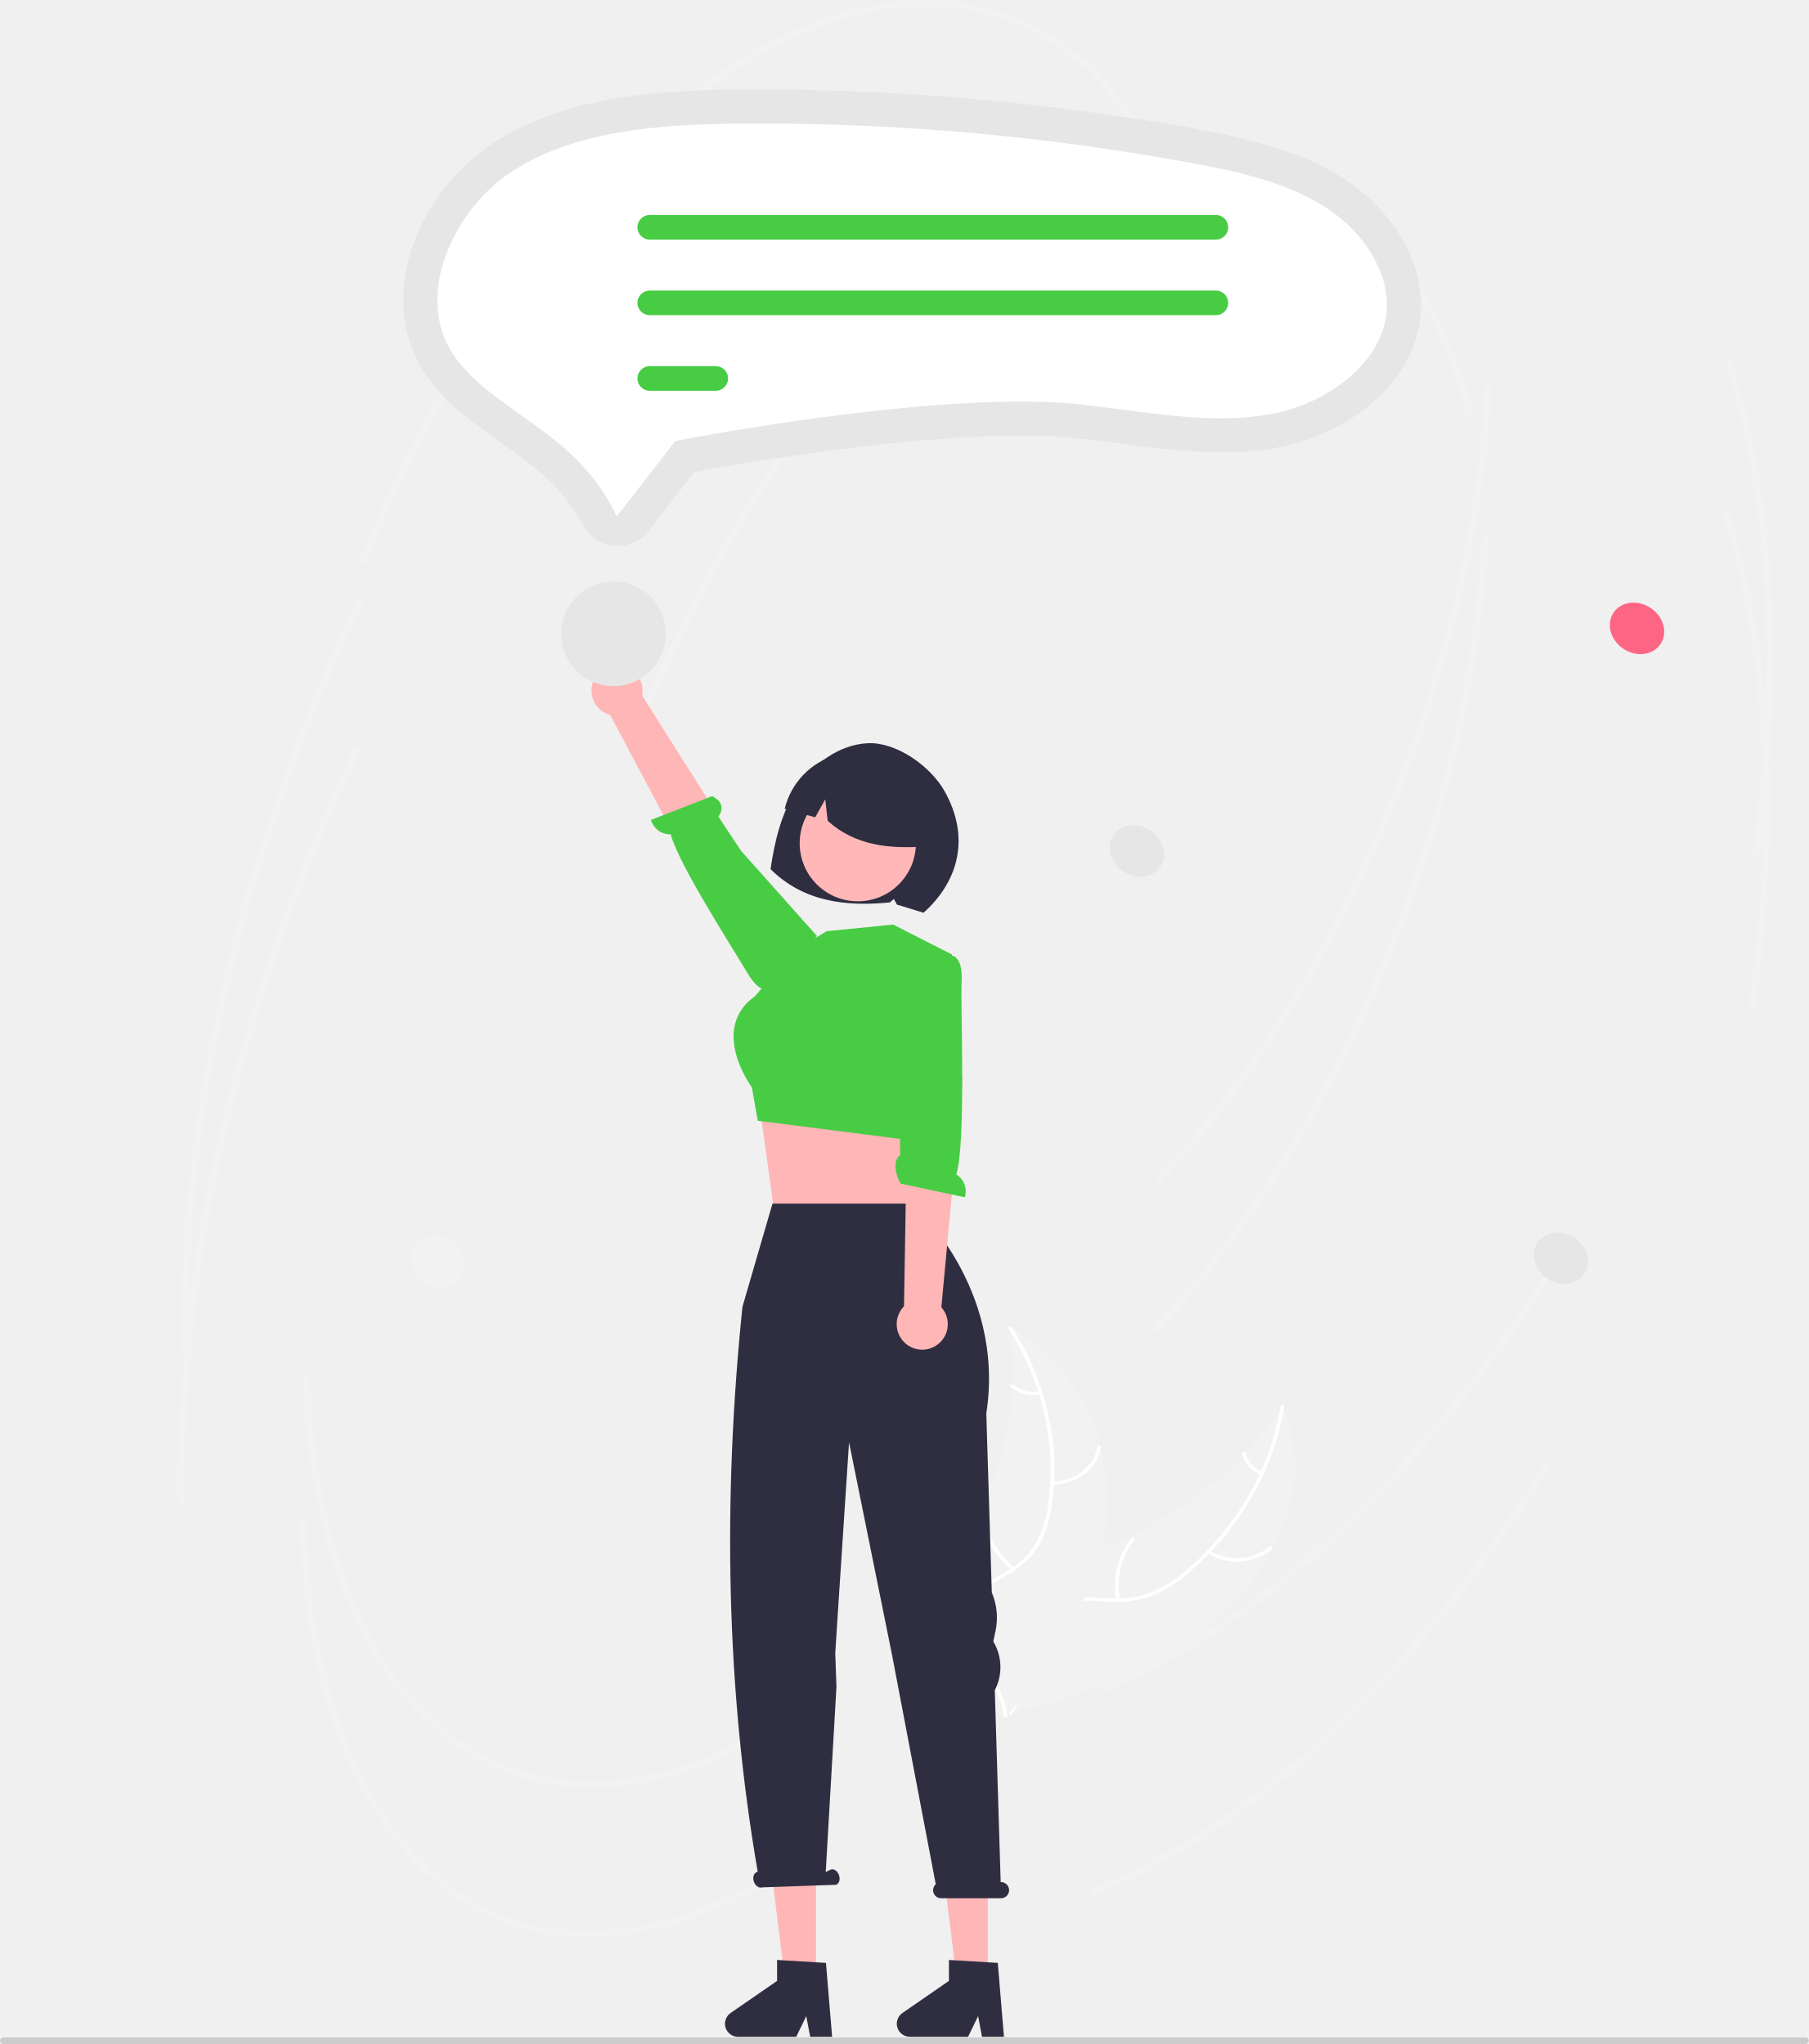
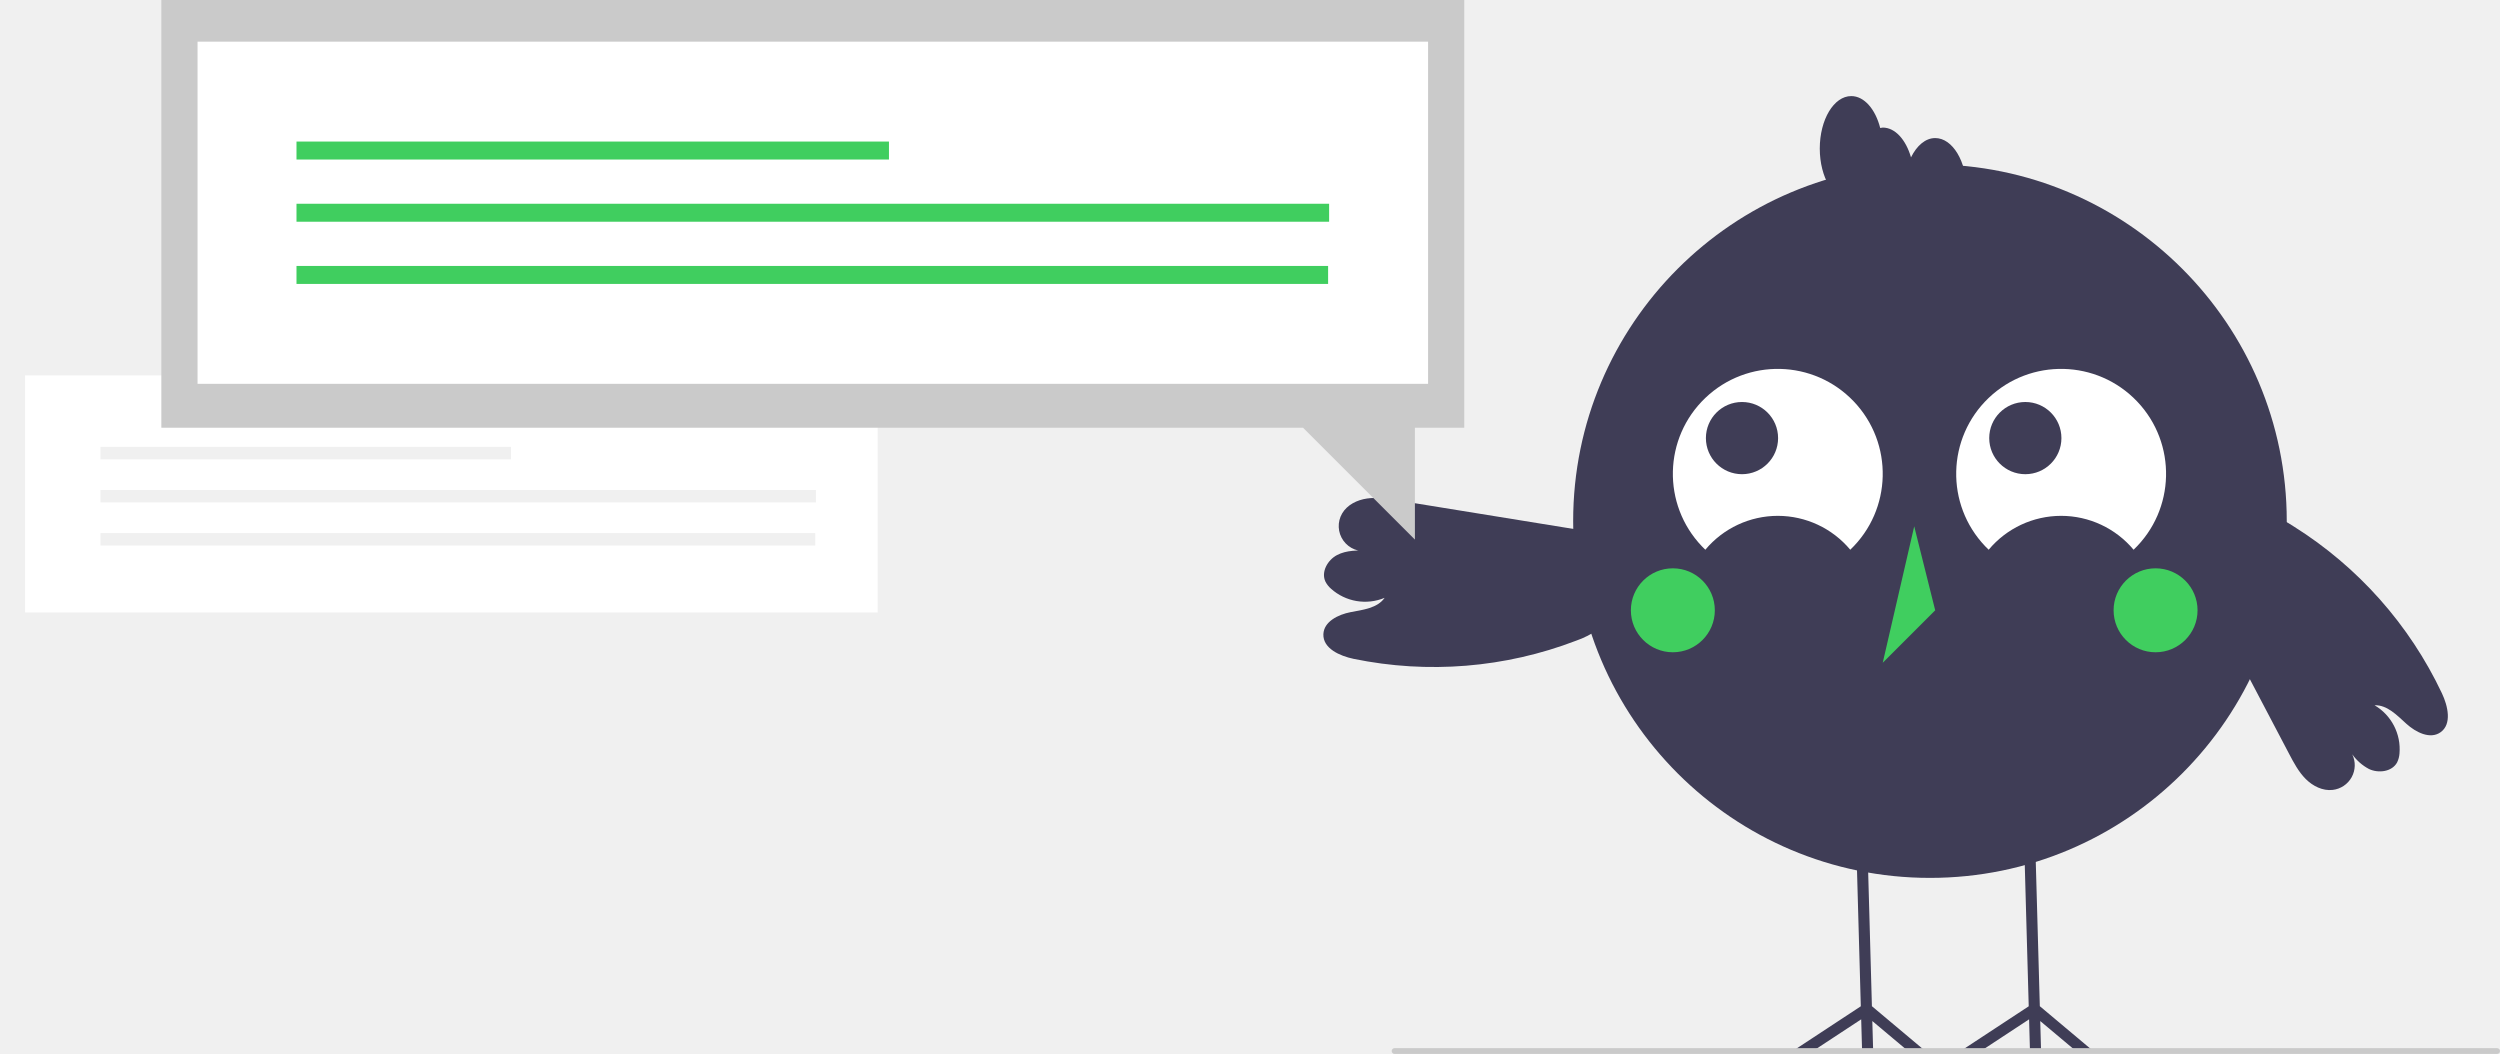
- <svg xmlns="http://www.w3.org/2000/svg" data-name="Layer 1" width="652.675" height="737.697" viewBox="0 0 652.675 737.697">
-   <path d="M716.054,662.011c20.719-19.504,31.402-48.723,20.271-73.439-16.204,24.871-42.88,44.458-73.808,54.195-12.046,3.792-25.899,6.921-32.451,16.486-4.077,5.952-4.374,13.406-2.537,20.146,1.837,6.74,5.619,12.939,9.364,19.054l.021,1.729C666.234,692.723,695.336,681.516,716.054,662.011Z" transform="translate(-273.6623 -81.15133)" fill="#f2f2f2" />
-   <path d="M735.702,588.703c-3.493,21.524-14.924,42.218-32.402,57.818a51.441,51.441,0,0,1-12.769,8.707,33.523,33.523,0,0,1-15.297,2.826c-4.945-.157-9.983-.816-14.886.074a18.158,18.158,0,0,0-11.917,7.741c-3.251,4.781-4.33,10.292-5.17,15.713-.933,6.019-1.792,12.283-5.755,17.461-.48.627.668,1.238,1.148.612,6.895-9.008,4.588-20.521,9.24-30.235,2.171-4.533,5.927-8.525,11.543-9.894,4.911-1.197,10.106-.522,15.112-.325a35.978,35.978,0,0,0,15.075-2.28,48.262,48.262,0,0,0,13.107-8.249,103.579,103.579,0,0,0,21.586-25.549A96.834,96.834,0,0,0,737.049,588.728c.121-.744-1.226-.763-1.346-.025Z" transform="translate(-273.6623 -81.15133)" fill="#fff" />
-   <path d="M709.289,641.711a20.135,20.135,0,0,0,23.31-1.489c.615-.53-.304-1.385-.92-.855a18.641,18.641,0,0,1-21.687,1.346c-.697-.447-1.397.553-.704.997Z" transform="translate(-273.6623 -81.15133)" fill="#fff" />
-   <path d="M677.73,658.422a27.075,27.075,0,0,1,5.272-21.545c.478-.629-.671-1.24-1.148-.612a28.152,28.152,0,0,0-5.434,22.429c.144.744,1.452.467,1.309-.273Z" transform="translate(-273.6623 -81.15133)" fill="#fff" />
-   <path d="M729.007,612.26a9.154,9.154,0,0,1-5.875-6.7c-.133-.745-1.441-.467-1.309.273a10.249,10.249,0,0,0,6.481,7.424.761.761,0,0,0,.926-.193.545.545,0,0,0-.222-.804Z" transform="translate(-273.6623 -81.15133)" fill="#fff" />
-   <path d="M638.076,560.469c.068.467.135.934.195,1.408a101.684,101.684,0,0,1,.849,18.948c-.015.489-.038.985-.069,1.473a110.234,110.234,0,0,1-12.318,44.092,115.865,115.865,0,0,1-10.038,15.956c-5.258,7.029-11.603,14.287-13.816,22.182a18.145,18.145,0,0,0-.547,2.496l32.155,33.046c.116.043.225.093.341.137l1.214,1.37c.217-.251.437-.515.654-.765.127-.145.246-.297.373-.442.082-.099.164-.198.245-.283.028-.033.055-.066.074-.093.081-.085.145-.172.217-.251q1.846-2.209,3.663-4.448c.009-.006.009-.006.01-.02,9.195-11.394,17.376-23.555,23.172-36.408.174-.387.358-.78.517-1.181a103.131,103.131,0,0,0,6.055-17.878,88.69,88.69,0,0,0,1.765-10.099,73.201,73.201,0,0,0-1.778-26.203c-4.329-17.142-14.921-32.891-31.647-42.326C638.934,560.938,638.513,560.704,638.076,560.469Z" transform="translate(-273.6623 -81.15133)" fill="#f2f2f2" />
-   <path d="M637.666,560.898c12.128,19.013,17.342,41.515,14.199,63.113a40.428,40.428,0,0,1-4.161,13.631,27.288,27.288,0,0,1-10.255,10.258c-4.058,2.461-8.536,4.57-11.835,7.845a14.415,14.415,0,0,0-4.151,12.414c.718,5.518,3.675,10.482,6.761,15.25,3.426,5.294,7.082,10.745,7.506,16.952.051.752,1.392.639,1.34-.112-.738-10.799-10.558-18.784-13.576-28.974-1.408-4.755-1.176-9.907,2.359-13.937,3.091-3.524,7.708-5.703,11.841-8.164a29.571,29.571,0,0,0,10.457-9.705,37.744,37.744,0,0,0,4.749-13.442,88.277,88.277,0,0,0-.471-31.69,97.483,97.483,0,0,0-13.671-34.123c-.419-.657-1.508.032-1.092.684Z" transform="translate(-273.6623 -81.15133)" fill="#fff" />
-   <path d="M653.313,617.038c8.807-.08,16.321-5.82,17.58-13.381.124-.745-1.202-.947-1.327-.201-1.179,7.083-8.15,12.343-16.383,12.418-.866.008-.732,1.172.129,1.164Z" transform="translate(-273.6623 -81.15133)" fill="#fff" />
-   <path d="M639.695,646.887a28.747,28.747,0,0,1-10.722-19.96c-.054-.752-1.395-.639-1.34.112A29.922,29.922,0,0,0,638.839,647.79c.63.519,1.483-.387.856-.903Z" transform="translate(-273.6623 -81.15133)" fill="#fff" />
-   <path d="M648.645,583.209a11.295,11.295,0,0,1-9.334-2.276c-.622-.525-1.475.381-.856.903a12.656,12.656,0,0,0,10.32,2.538c.358-.07.639-.295.606-.638a.658.658,0,0,0-.735-.526Z" transform="translate(-273.6623 -81.15133)" fill="#fff" />
-   <path d="M563.568,699.199c-40.021,27.363-79.812,34.308-112.042,19.555-41.361-18.932-66.416-71.057-68.74-143.009l2.45.23c2.291,70.95,26.754,122.238,67.114,140.712,31.367,14.357,70.298,7.457,109.623-19.43Z" transform="translate(-273.6623 -81.15133)" fill="#f2f2f2" />
-   <path d="M810.887,235.88c-3.941,43.423-15.169,89.211-32.778,133.39-21.775,54.633-51.526,102.754-86.037,139.159l-1.915-1.67c34.344-36.231,63.959-84.139,85.643-138.546,19.597-49.167,31.254-100.332,33.724-147.942l2.447.41Q811.583,228.224,810.887,235.88Z" transform="translate(-273.6623 -81.15133)" fill="#f2f2f2" />
-   <path d="M704.571,174.166l-2.379.261c-10.607-41.684-31.168-70.563-59.462-83.514-35.968-16.463-80.443-5.408-125.234,31.13-45.018,36.724-84.872,94.733-112.217,163.343l-2.308-1.056C430.436,215.42,470.493,157.131,515.764,120.203c45.498-37.115,90.881-48.252,127.79-31.357C672.658,102.167,693.757,131.671,704.571,174.166Z" transform="translate(-273.6623 -81.15133)" fill="#f2f2f2" />
-   <path d="M836.584,537.075C788.111,614.191,729.304,669.29,670.994,692.223l-1.18-2.163C727.721,667.286,786.184,612.469,834.435,535.705Z" transform="translate(-273.6623 -81.15133)" fill="#f2f2f2" />
-   <path d="M911.37,364.301q-1.198,13.201-3.072,26.725l-2.431-.589c9.329-67.283,6.02-128.974-9.573-178.416l2.343-.392C912.237,254.759,916.561,307.108,911.37,364.301Z" transform="translate(-273.6623 -81.15133)" fill="#f2f2f2" />
-   <path d="M405.096,297.455c-6.222,13.107-12.139,26.685-17.589,40.358-31.361,78.682-47.253,159.038-45.954,232.383l-2.451-.262c-1.3-73.619,14.638-154.251,46.097-233.178,5.465-13.711,11.4-27.328,17.64-40.472Z" transform="translate(-273.6623 -81.15133)" fill="#f2f2f2" />
-   <path d="M562.391,753.263c-40.021,27.363-79.812,34.308-112.042,19.555-41.361-18.932-66.416-71.057-68.74-143.009l2.45.23c2.291,70.95,26.754,122.238,67.114,140.712,31.367,14.357,70.298,7.457,109.623-19.43Z" transform="translate(-273.6623 -81.15133)" fill="#f2f2f2" />
-   <path d="M809.711,289.944c-3.941,43.423-15.169,89.211-32.778,133.39-21.775,54.633-51.526,102.754-86.037,139.159l-1.915-1.67c34.344-36.231,63.959-84.139,85.643-138.546,19.597-49.167,31.254-100.332,33.724-147.942l2.447.41Q810.407,282.287,809.711,289.944Z" transform="translate(-273.6623 -81.15133)" fill="#f2f2f2" />
-   <path d="M805.394,231.23l-2.379.261c-10.607-41.684-31.168-70.563-59.462-83.514-35.968-16.463-80.443-5.408-125.234,31.13-45.018,36.724-84.872,94.733-112.217,163.343l-2.308-1.056c27.466-68.909,67.523-127.198,112.794-164.127,45.498-37.115,90.881-48.252,127.79-31.357C773.482,159.231,794.581,188.735,805.394,231.23Z" transform="translate(-273.6623 -81.15133)" fill="#f2f2f2" />
-   <path d="M833.407,610.138c-48.472,77.116-107.28,132.216-165.59,155.148l-1.18-2.163C724.544,740.35,783.007,685.532,831.258,608.769Z" transform="translate(-273.6623 -81.15133)" fill="#f2f2f2" />
-   <path d="M910.193,418.365q-1.198,13.201-3.072,26.725l-2.431-.589c9.329-67.283,6.02-128.974-9.573-178.416l2.343-.392C911.061,308.822,915.384,361.172,910.193,418.365Z" transform="translate(-273.6623 -81.15133)" fill="#f2f2f2" />
-   <path d="M403.92,351.519c-6.222,13.107-12.139,26.685-17.589,40.358-31.361,78.682-47.253,159.038-45.954,232.383l-2.451-.262c-1.3-73.619,14.638-154.251,46.097-233.178,5.465-13.711,11.4-27.328,17.64-40.472Z" transform="translate(-273.6623 -81.15133)" fill="#f2f2f2" />
-   <ellipse cx="864.324" cy="307.932" rx="8.857" ry="10.195" transform="translate(-144.4767 775.8252) rotate(-56.36398)" fill="#fd6584" />
-   <path d="M561.388,365.494c5.673-8.694,14.937-15.526,25.253-16.103,10.317-.577,22.714,8.208,27.806,17.248,9.314,16.535,5.272,32.435-7.556,43.935-1.742-.591-7.824-2.376-9.595-2.946l-1.123-2.028-1.385,1.233c-15.853,1.582-31.167-.18-43.098-11.992C553.173,384.561,555.715,374.188,561.388,365.494Z" transform="translate(-273.6623 -81.15133)" fill="#2f2e41" />
-   <polygon points="330.231 400.404 328.357 417.785 329.46 440.578 278.975 434.58 274.231 400.404 280.275 400.463 330.231 400.404" fill="#ffb6b6" />
-   <circle cx="309.503" cy="304.328" r="20.964" fill="#ffb7b7" />
-   <path d="M559.936,424.43l11.996-7.198,23.993-2.399,21.206,10.799-.213,32.988-13.453,34.214L547.083,485.636l-2.142-12.068s-15.595-20.946,1.2-32.942Z" transform="translate(-273.6623 -81.15133)" fill="#47cc44" />
-   <path d="M575.327,353.642a26.331,26.331,0,0,1,32.316,32.959c-12.768,1.019-25.388-.173-35.337-9.206l-.885-7.749-3.63,6.484q-5.492-1.545-11.001-3.109A26.885,26.885,0,0,1,575.327,353.642Z" transform="translate(-273.6623 -81.15133)" fill="#2f2e41" />
-   <path d="M487.935,326.477a9.157,9.157,0,0,0,5.919,12.733l39.058,73.696,15.765-12.168-43.35-68.615a9.207,9.207,0,0,0-17.392-5.647Z" transform="translate(-273.6623 -81.15133)" fill="#ffb6b6" />
-   <path d="M552.005,437.809s-3.619,3.21-8.766-5.654c-4.121-7.096-24.671-38.87-27.581-49.885a7.194,7.194,0,0,1-7.118-5.208l22.074-8.568c4.799,2.399,3.467,5.725,2.25,7.445l8.221,12.331,27.346,30.688-13.768,16.576Z" transform="translate(-273.6623 -81.15133)" fill="#47cc44" />
-   <path d="M925.147,818.849H274.853a1.191,1.191,0,0,1,0-2.381H925.147a1.191,1.191,0,0,1,0,2.381Z" transform="translate(-273.6623 -81.15133)" fill="#ccc" />
-   <path d="M769.462,154.332c-11.737-11.569-27.41-17.954-43.128-22.039-17.792-4.624-36.19-7.348-54.367-9.961q-28.414-4.085-57.054-6.302-28.601-2.205-57.306-2.525c-17.052-.191-34.218-.197-51.186,1.695-15.982,1.782-31.926,5.358-46.335,12.698a76.616,76.616,0,0,0-31.103,28.468c-6.896,11.367-10.996,24.992-9.57,38.354a47.036,47.036,0,0,0,6.012,18.678A64.802,64.802,0,0,0,439.976,230.032c11.906,10.053,26.14,17.402,36.382,29.35a58.095,58.095,0,0,1,7.047,10.172c1.487,2.754,3.16,5.125,5.926,6.732A14.396,14.396,0,0,0,505.268,275.175c3.191-2.504,5.482-6.364,7.951-9.541l8.609-11.079a17.414,17.414,0,0,1,2.152-2.77c.58-.48-.377-.057-.187-.177.104-.066.288-.029.402-.076a9.347,9.347,0,0,1,1.755-.326q9.429-1.734,18.899-3.243c23.31-3.761,46.771-6.864,70.33-8.536a327.163,327.163,0,0,1,36.506-.871c15.744.644,31.27,3.77,46.956,5.119,16.888,1.452,34.628,1.251,50.541-5.261,12.737-5.212,24.564-13.981,31.46-26.093a43.887,43.887,0,0,0,5.672-18.701C787.156,178.694,779.898,164.618,769.462,154.332Z" transform="translate(-273.6623 -81.15133)" fill="#e6e6e6" />
-   <path d="M548.221,125.74q-4.505,0-9.005.048c-28.804.306-58.572,2.634-81.162,17.481-20.051,13.179-34.104,42.533-22.211,63.585,5.461,9.667,15.355,16.703,25.831,24.152,4.106,2.92,8.352,5.94,12.421,9.192,8.889,7.104,17.26,16.637,22.076,27.357l21.151-27.219,3.996-.765c3.845-.736,94.712-17.966,143.105-12.372,4.45.515,8.949,1.107,13.3,1.679,19.66,2.587,38.229,5.028,56.055,1.423,18.611-3.766,39.046-18.139,40.262-37.36.833-13.159-7.728-27.594-21.809-36.776-14.238-9.284-31.995-13.117-48.963-16.247A856.345,856.345,0,0,0,548.221,125.74Z" transform="translate(-273.6623 -81.15133)" fill="#fff" />
-   <path d="M712.369,167.623H508.106a4.444,4.444,0,0,1,0-8.889H712.369a4.444,4.444,0,0,1,0,8.889Z" transform="translate(-273.6623 -81.15133)" fill="#47cc44" />
-   <path d="M712.369,194.902H508.106a4.444,4.444,0,1,1,0-8.889H712.369a4.444,4.444,0,0,1,0,8.889Z" transform="translate(-273.6623 -81.15133)" fill="#47cc44" />
-   <path d="M531.91,222.181H508.106a4.444,4.444,0,0,1,0-8.889H531.91a4.444,4.444,0,0,1,0,8.889Z" transform="translate(-273.6623 -81.15133)" fill="#47cc44" />
-   <circle cx="221.342" cy="228.743" r="18.89" fill="#e6e6e6" />
-   <ellipse cx="431.556" cy="536.534" rx="8.857" ry="10.195" transform="translate(-527.8556 517.49) rotate(-56.36398)" fill="#f2f2f2" />
-   <ellipse cx="836.855" cy="535.248" rx="8.857" ry="10.195" transform="translate(-345.9873 854.3582) rotate(-56.36398)" fill="#e6e6e6" />
-   <ellipse cx="683.855" cy="388.248" rx="8.857" ry="10.195" transform="translate(-291.85 661.4) rotate(-56.36398)" fill="#e6e6e6" />
-   <polygon points="356.417 715.978 345.379 715.978 340.127 673.404 356.417 673.404 356.417 715.978" fill="#ffb6b6" />
-   <path d="M635.905,816.253h-7.916l-1.413-7.473-3.619,7.473H601.964a4.719,4.719,0,0,1-2.682-8.603l16.765-11.579V788.517l17.634,1.053Z" transform="translate(-273.6623 -81.15133)" fill="#2f2e41" />
-   <polygon points="294.417 715.978 283.379 715.978 278.127 673.404 294.417 673.404 294.417 715.978" fill="#ffb6b6" />
-   <path d="M573.905,816.253h-7.916l-1.413-7.473-3.619,7.473H539.964a4.719,4.719,0,0,1-2.682-8.603l16.765-11.579V788.517l17.634,1.053Z" transform="translate(-273.6623 -81.15133)" fill="#2f2e41" />
-   <path d="M634.842,760.415h-.12l-2.123-69.223a18.101,18.101,0,0,0-.237-17.105l-.304-.55.788-3.653a23.267,23.267,0,0,0-1.33-14.003l-1.98-64.573c7.075-45.851-26.642-75.754-26.642-75.754H552.385L541.542,552.811c-7.169,69.841-5.868,137.898,5.508,203.834l-.31.157c-1.117.385-1.596,1.932-1.07,3.455s1.857,2.445,2.974,2.059l26.674-.928c1.117-.385,1.596-1.932,1.07-3.455-.526-1.523-1.857-2.445-2.974-2.059l-1.814.917,3.868-66.798-.429-12.201.884-13.842,4.089-62.261,15.476,76.563,15.808,82.933a2.908,2.908,0,0,0,1.961,5.063h21.585a2.917,2.917,0,1,0,0-5.834Z" transform="translate(-273.6623 -81.15133)" fill="#2f2e41" />
-   <path d="M611.287,566.861a9.157,9.157,0,0,0,2.031-13.894l7.736-83.047L601.198,471.453l-1.361,81.15a9.207,9.207,0,0,0,11.45,14.257Z" transform="translate(-273.6623 -81.15133)" fill="#ffb6b6" />
-   <path d="M616.395,425.963s4.787-.7,4.232,9.534c-.444,8.194,1.666,58.697-1.939,69.504a7.194,7.194,0,0,1,3.098,8.258l-23.158-4.936c-2.698-4.637-2.139-9.399-.178-10.17l-.115-14.82-5.118-48.851,19.71-8.074Z" transform="translate(-273.6623 -81.15133)" fill="#47cc44" />
+ <svg xmlns="http://www.w3.org/2000/svg" data-name="Layer 1" width="863.917" height="364.205" viewBox="0 0 863.917 364.205">
+   <polygon points="311.959 119.745 0 119.745 0 222.156 11.817 222.156 11.817 248.941 38.601 222.156 311.959 222.156 311.959 119.745" fill="#f0f0f0" />
+   <rect x="8.666" y="129.718" width="294.628" height="81.929" fill="#fff" />
+   <rect x="34.721" y="154.426" width="141.856" height="4.305" fill="#f0f0f0" />
+   <rect x="34.721" y="169.318" width="247.243" height="4.305" fill="#f0f0f0" />
+   <rect x="34.721" y="184.21" width="247.001" height="4.305" fill="#f0f0f0" />
+   <path d="M692.073,618.967s1.487-31.159,31.971-27.537" transform="translate(-168.0413 -267.8973)" fill="#f0f0f0" />
+   <circle cx="515.418" cy="306.161" r="15.257" fill="#f0f0f0" />
+   <rect x="512.935" y="331.853" width="4.307" height="30.147" fill="#f0f0f0" />
+   <circle cx="666.93" cy="180.073" r="123.297" fill="#3f3d56" />
+   <path d="M757.348,457.868a32.627,32.627,0,0,1,50.081,0,36.264,36.264,0,1,0-51.271-1.19Q756.739,457.287,757.348,457.868Z" transform="translate(-168.0413 -267.8973)" fill="#fff" />
+   <path d="M855.26,457.868a32.627,32.627,0,0,1,50.081,0,36.264,36.264,0,1,0-51.271-1.19Q854.651,457.287,855.26,457.868Z" transform="translate(-168.0413 -267.8973)" fill="#fff" />
+   <circle cx="601.976" cy="151.392" r="12.474" fill="#3f3d56" />
+   <circle cx="699.885" cy="151.392" r="12.474" fill="#3f3d56" />
+   <circle cx="578.083" cy="210.898" r="14.505" fill="#40ce5f" />
+   <circle cx="744.896" cy="210.898" r="14.505" fill="#40ce5f" />
+   <polygon points="661.49 181.886 650.611 229.029 668.742 210.898 661.49 181.886" fill="#40ce5f" />
+   <polygon points="717.39 363.205 705.038 352.839 705.326 363.205 701.49 363.205 701.183 352.244 684.507 363.205 677.526 363.205 701.059 347.737 700.147 315.258 699.466 290.728 703.293 290.623 703.984 315.258 704.894 347.708 723.354 363.205 717.39 363.205" fill="#3f3d56" />
+   <polygon points="659.363 363.205 647.012 352.839 647.3 363.205 643.474 363.205 643.167 352.244 626.49 363.205 619.509 363.205 643.033 347.737 642.122 315.258 641.441 290.728 645.276 290.623 645.967 315.258 646.868 347.708 665.328 363.205 659.363 363.205" fill="#3f3d56" />
+   <path d="M836.784,315.608c-3.383,0-6.368,2.628-8.363,6.664-1.759-6.07-5.454-10.291-9.769-10.291a6.563,6.563,0,0,0-.871.146c-1.659-6.481-5.514-11.025-10.008-11.025-6.008,0-10.879,8.118-10.879,18.132s4.871,18.132,10.879,18.132a6.561,6.561,0,0,0,.871-.146c1.659,6.481,5.514,11.025,10.008,11.025,3.383,0,6.368-2.628,8.363-6.664,1.759,6.07,5.454,10.291,9.769,10.291,6.008,0,10.879-8.118,10.879-18.132S842.792,315.608,836.784,315.608Z" transform="translate(-168.0413 -267.8973)" fill="#3f3d56" />
+   <path d="M718.723,451.807l-67.92-11.017c-3.423-.555-6.908-1.111-10.341-.628s-6.871,2.174-8.621,5.167a8.651,8.651,0,0,0,9.15,12.853c-3.707-.12-7.604-.2-10.894,1.514s-5.619,5.876-4.016,9.22a8.277,8.277,0,0,0,1.919,2.429,17.606,17.606,0,0,0,18.523,3.141c-2.5,3.586-7.462,4.118-11.754,4.949s-9.254,3.258-9.413,7.627c-.179,4.909,5.663,7.518,10.472,8.517A137.417,137.417,0,0,0,712.648,489.317a30.98,30.98,0,0,0,7.737-3.95,17.433,17.433,0,0,0-7.054-30.963" transform="translate(-168.0413 -267.8973)" fill="#3f3d56" />
+   <path d="M1011.89,507.479a137.419,137.419,0,0,0-51.173-57.637,30.975,30.975,0,0,0-7.807-3.81,17.433,17.433,0,0,0-20.509,24.246l-5.315-2.749Q943.093,497.983,959.1,528.437c1.613,3.069,3.263,6.189,5.713,8.643s5.866,4.185,9.311,3.785a8.601,8.601,0,0,0,6.779-12.3,16.643,16.643,0,0,0,5.752,5.06c3.346,1.6,8.073.96,9.782-2.332a8.275,8.275,0,0,0,.788-2.994,17.606,17.606,0,0,0-8.621-16.692c4.369-.157,7.776,3.489,11.019,6.421,3.243,2.931,8.165,5.438,11.753,2.94C1015.407,518.161,1013.982,511.924,1011.89,507.479Z" transform="translate(-168.0413 -267.8973)" fill="#3f3d56" />
+   <polygon points="55.757 0 506 0 506 147.807 488.945 147.807 488.945 186.463 450.289 147.807 55.757 147.807 55.757 0" fill="#cacaca" />
+   <rect x="68.264" y="14.393" width="425.229" height="118.246" fill="#fff" />
+   <rect x="102.459" y="48.916" width="204.737" height="6.213" fill="#40ce5f" />
+   <rect x="102.459" y="70.41" width="356.84" height="6.213" fill="#40ce5f" />
+   <rect x="102.459" y="91.903" width="356.49" height="6.213" fill="#40ce5f" />
+   <path d="M1030.959,632.103h-381a1,1,0,0,1,0-2h381a1,1,0,0,1,0,2Z" transform="translate(-168.0413 -267.8973)" fill="#cacaca" />
</svg>
